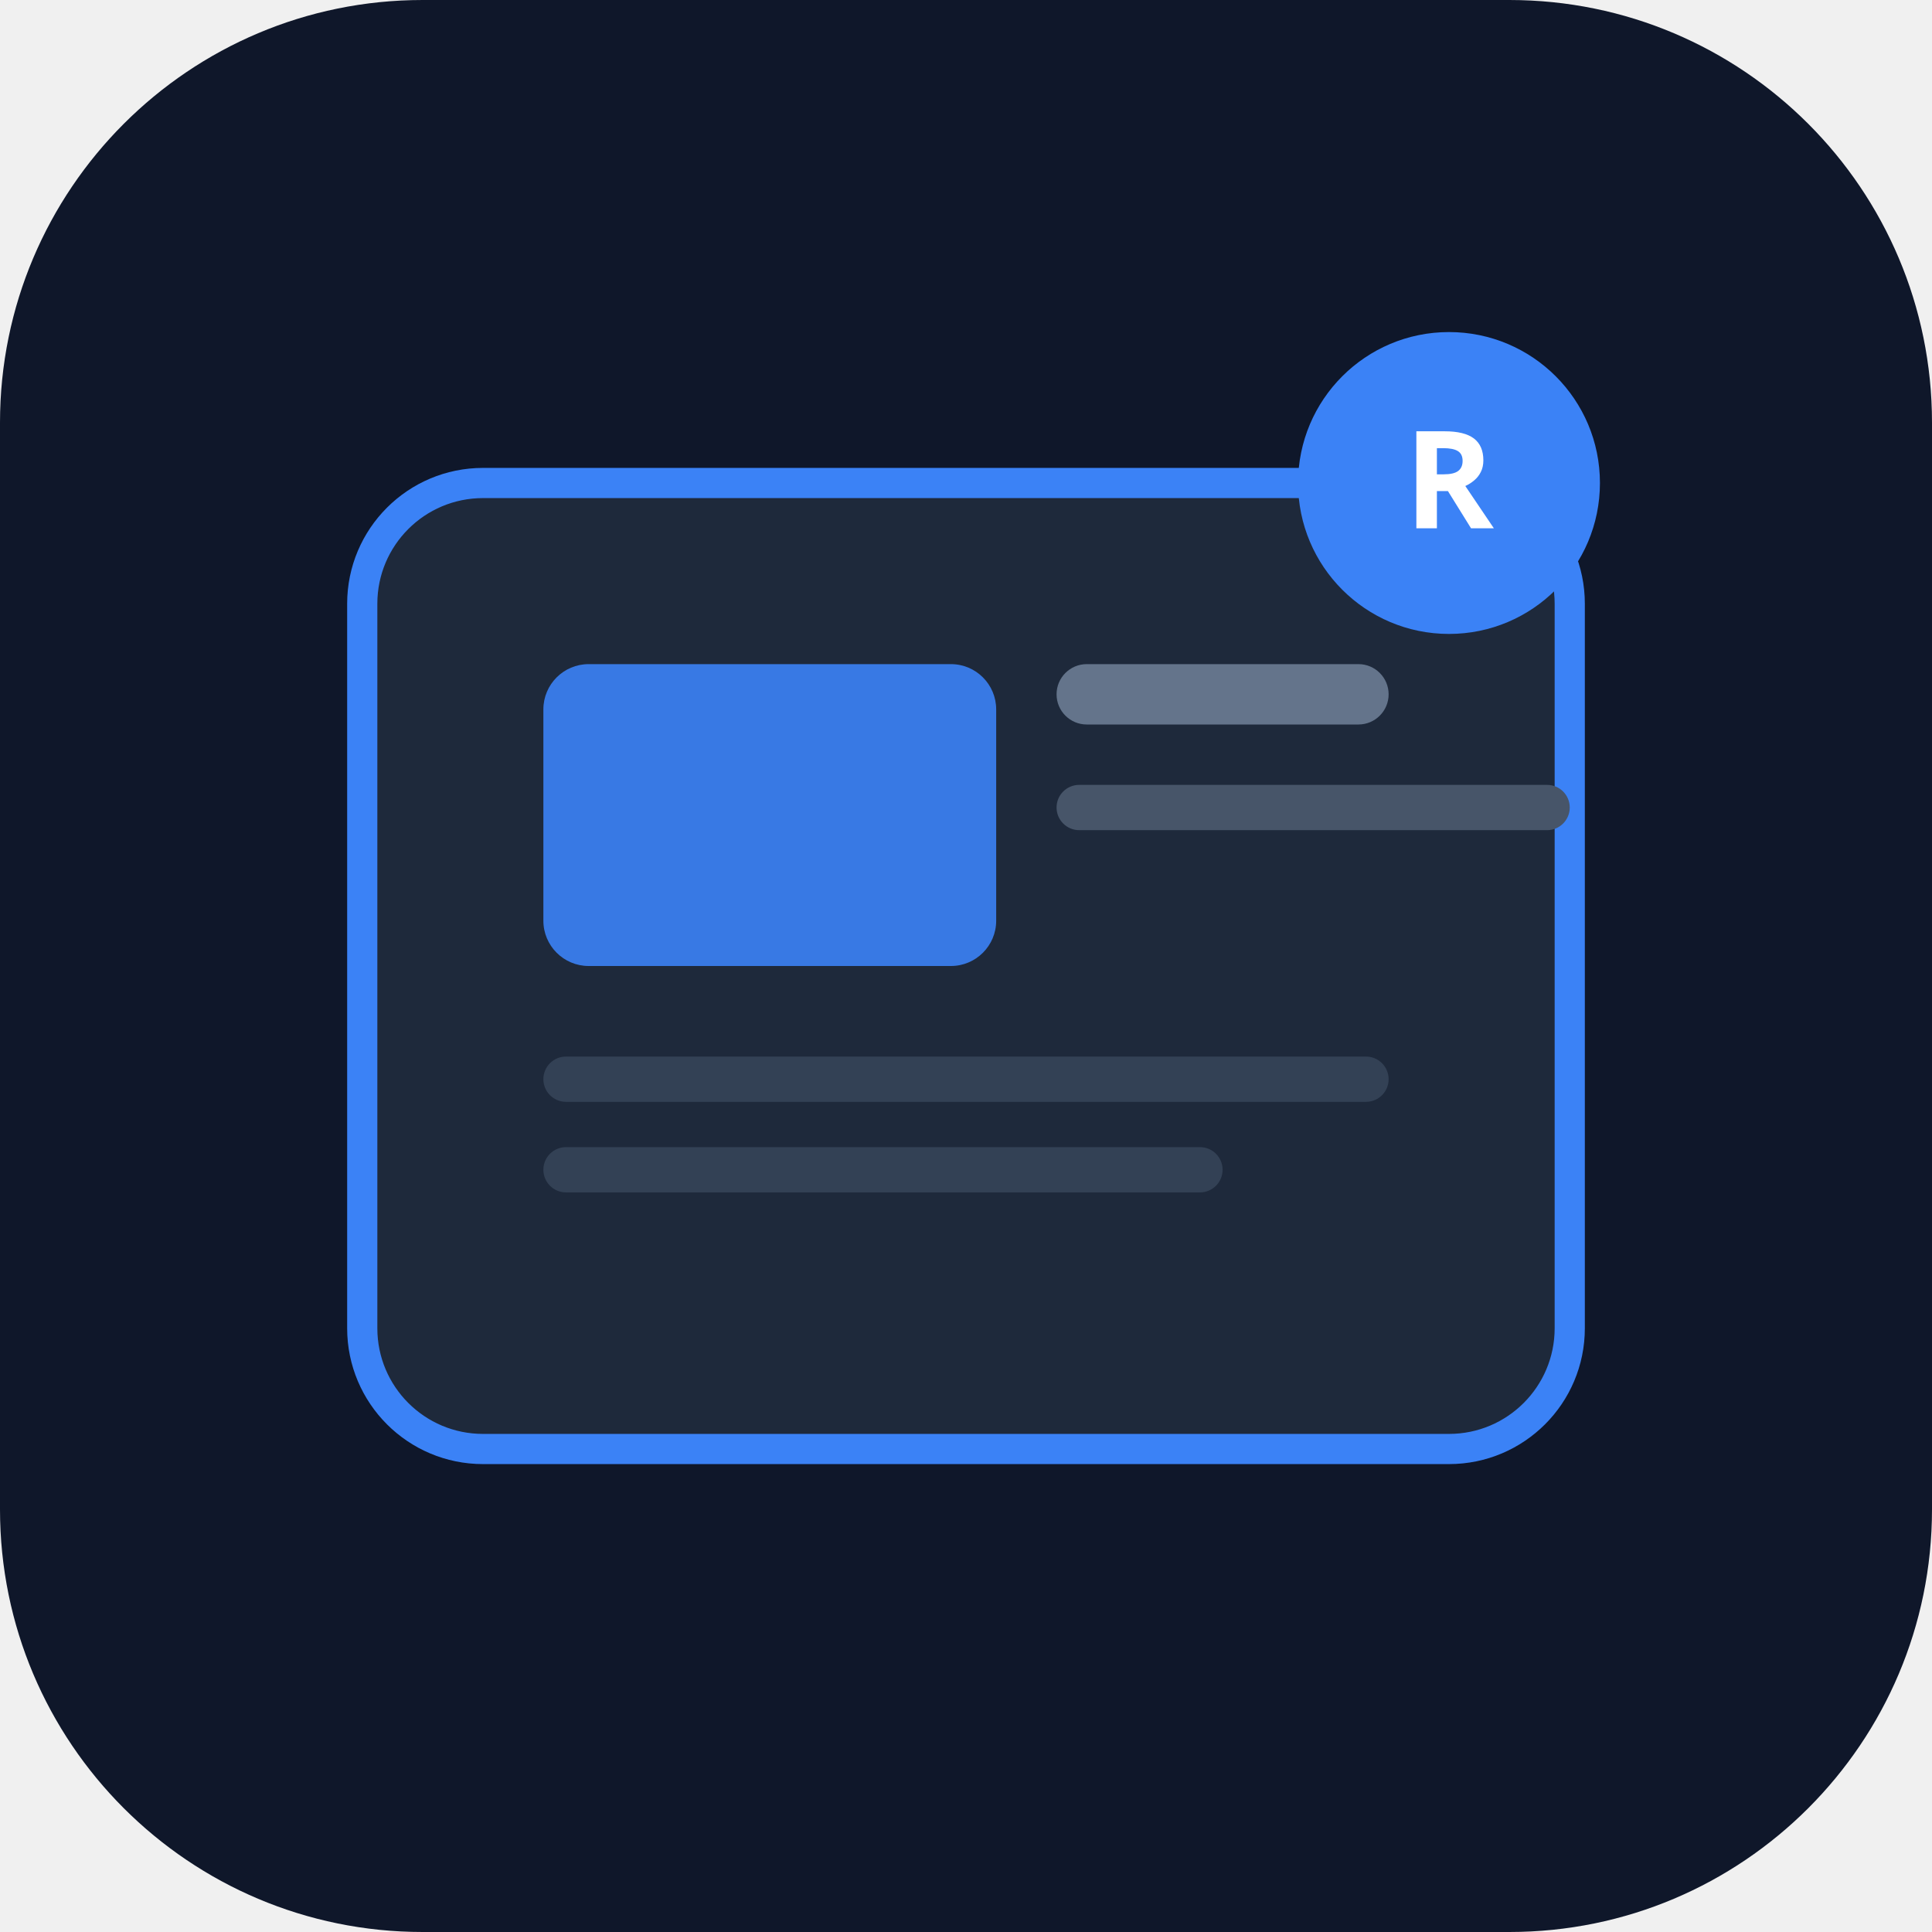
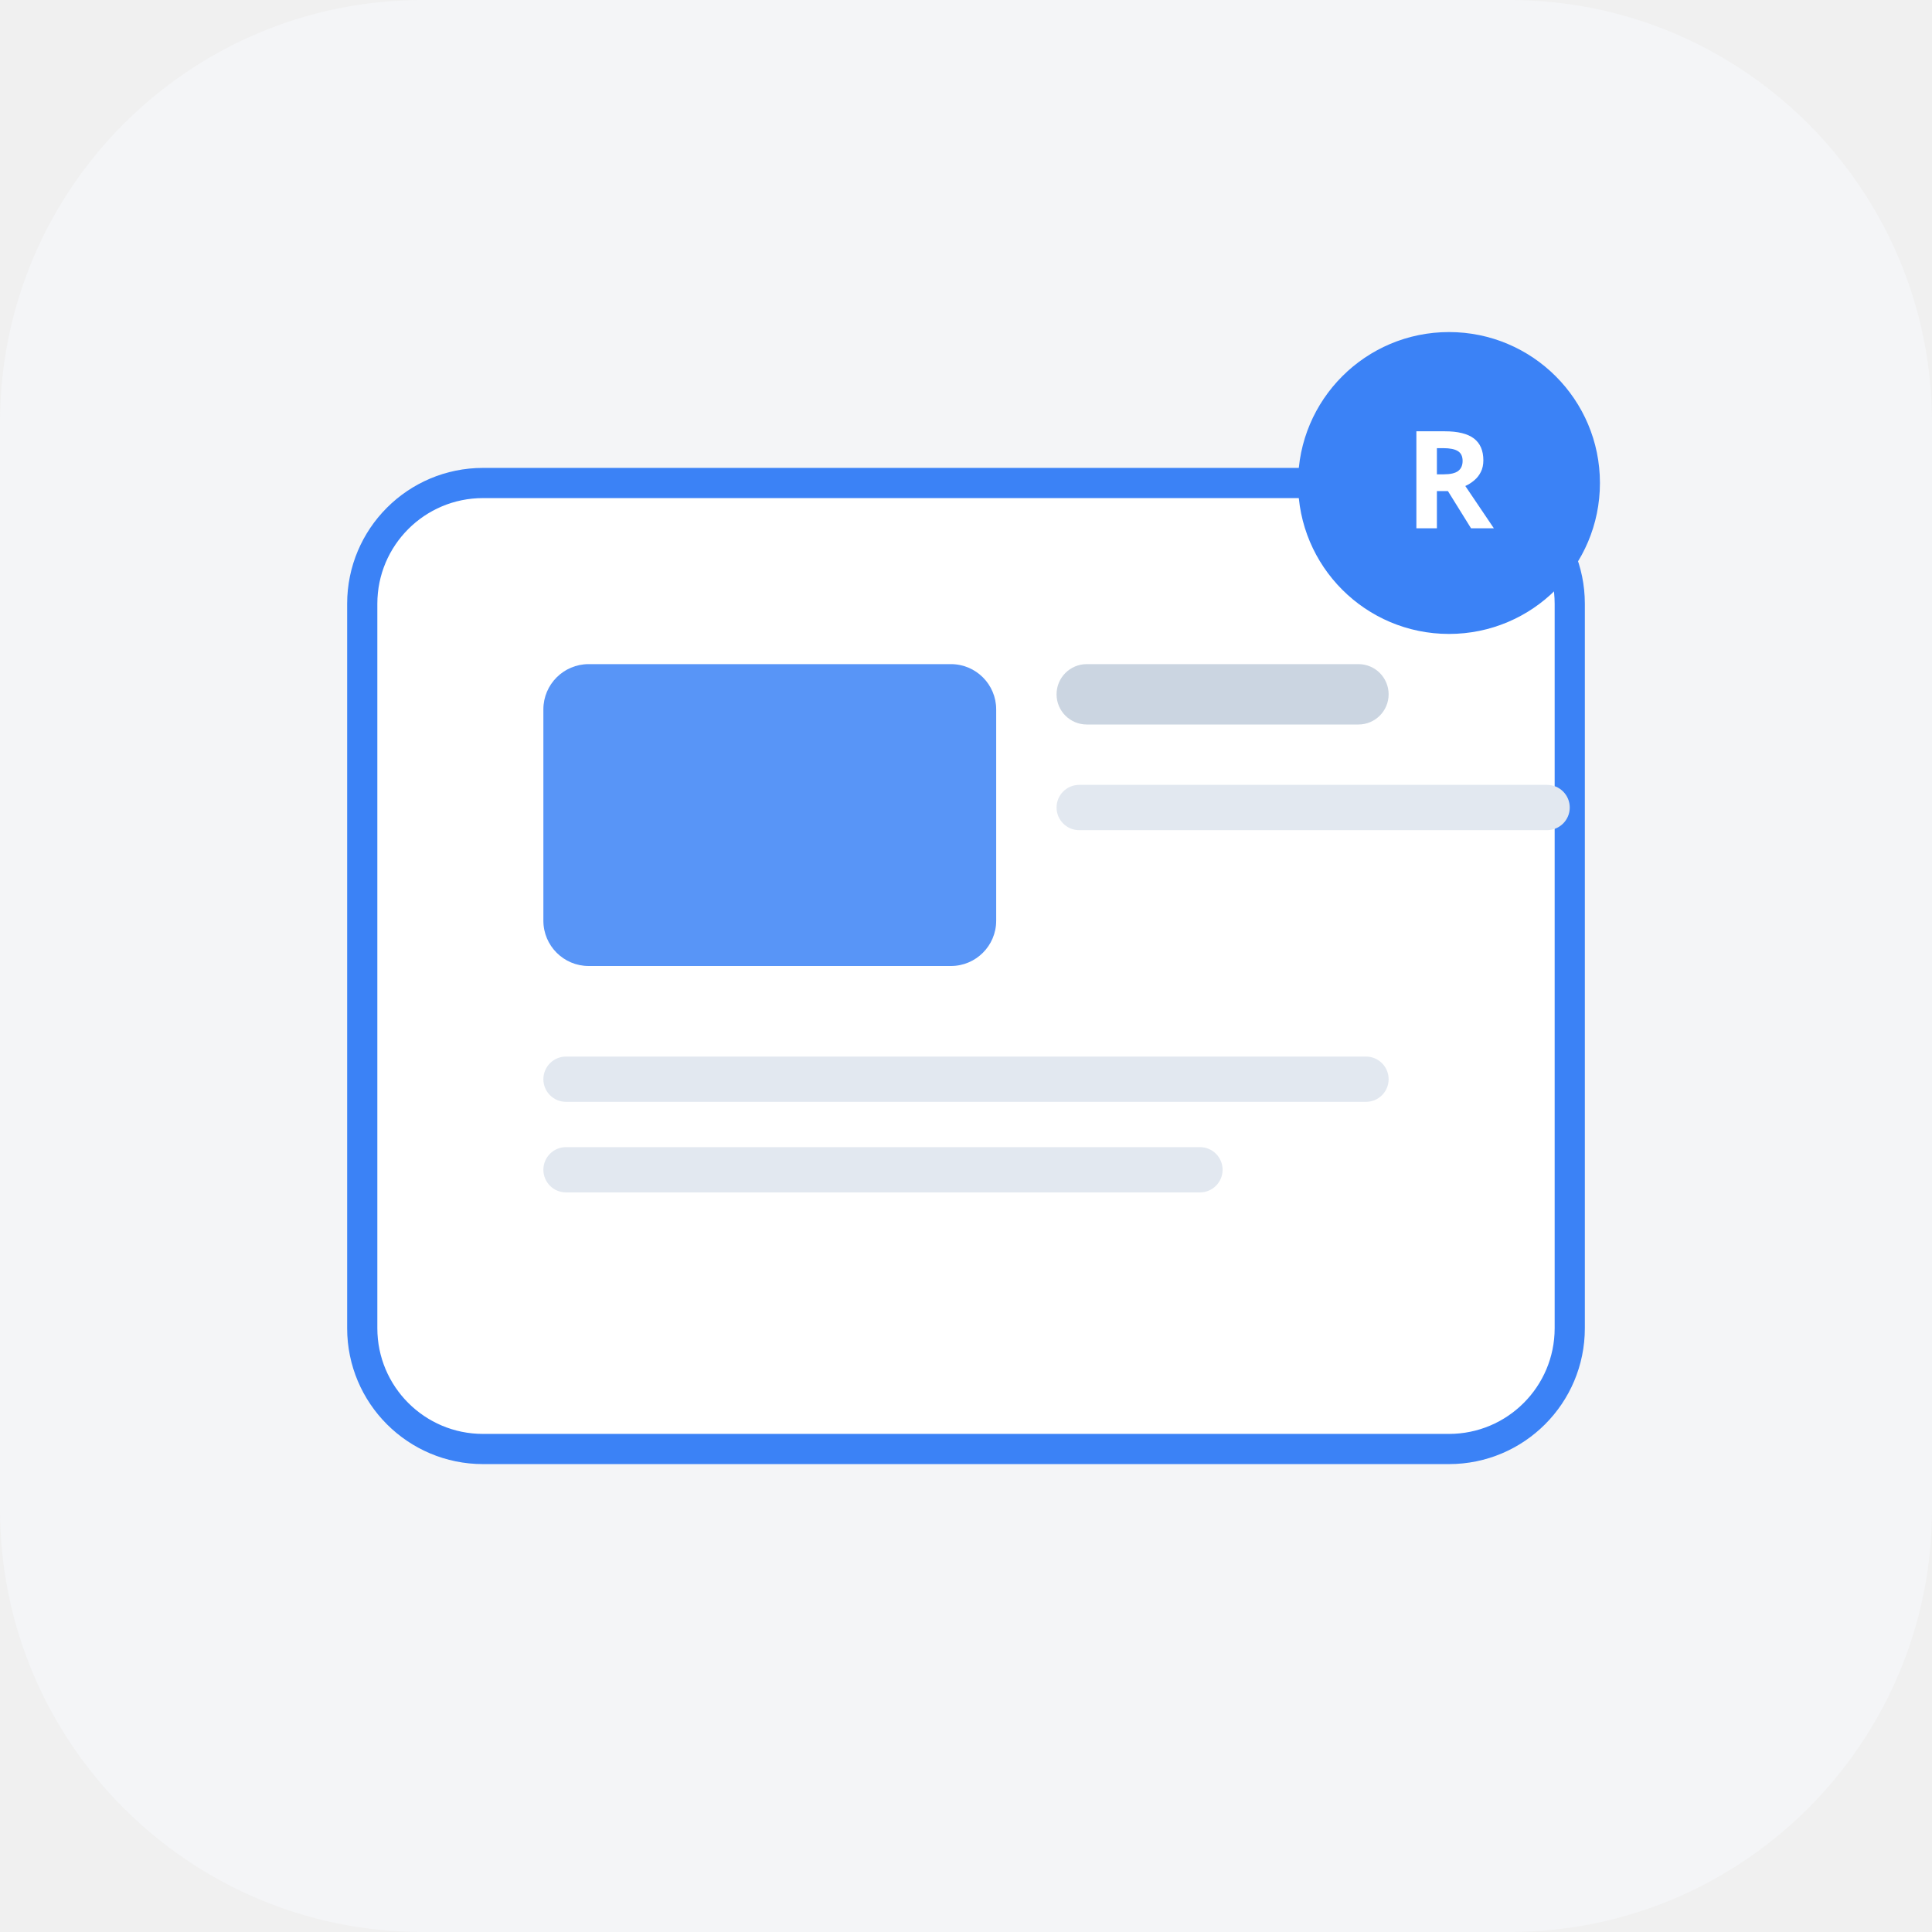
<svg xmlns="http://www.w3.org/2000/svg" viewBox="0 0 512 512" fill="none">
-   <rect width="512" height="512" rx="112" fill="#0F172A" />
-   <rect x="96" y="128" width="320" height="256" rx="32" fill="#1E293B" stroke="#3B82F6" stroke-width="8" />
-   <rect x="144" y="176" width="120" height="80" rx="12" fill="#3B82F6" opacity="0.9" />
-   <rect x="280" y="176" width="88" height="16" rx="8" fill="#64748B" />
-   <rect x="280" y="208" width="136" height="12" rx="6" fill="#475569" />
-   <rect x="144" y="280" width="224" height="12" rx="6" fill="#334155" />
-   <rect x="144" y="304" width="180" height="12" rx="6" fill="#334155" />
+   <rect width="512" height="512" rx="112" fill="#F4F5F7" />
+   <rect x="96" y="128" width="320" height="256" rx="32" fill="#FFFFFF" stroke="#3B82F6" stroke-width="8" />
+   <rect x="144" y="176" width="120" height="80" rx="12" fill="#3B82F6" opacity="0.85" />
+   <rect x="280" y="176" width="88" height="16" rx="8" fill="#CBD5E1" />
+   <rect x="280" y="208" width="136" height="12" rx="6" fill="#E2E8F0" />
+   <rect x="144" y="280" width="224" height="12" rx="6" fill="#E2E8F0" />
+   <rect x="144" y="304" width="180" height="12" rx="6" fill="#E2E8F0" />
  <circle cx="384" cy="128" r="40" fill="#3B82F6" />
  <text x="384" y="140" text-anchor="middle" fill="white" font-family="system-ui,sans-serif" font-size="36" font-weight="700">R</text>
</svg>
